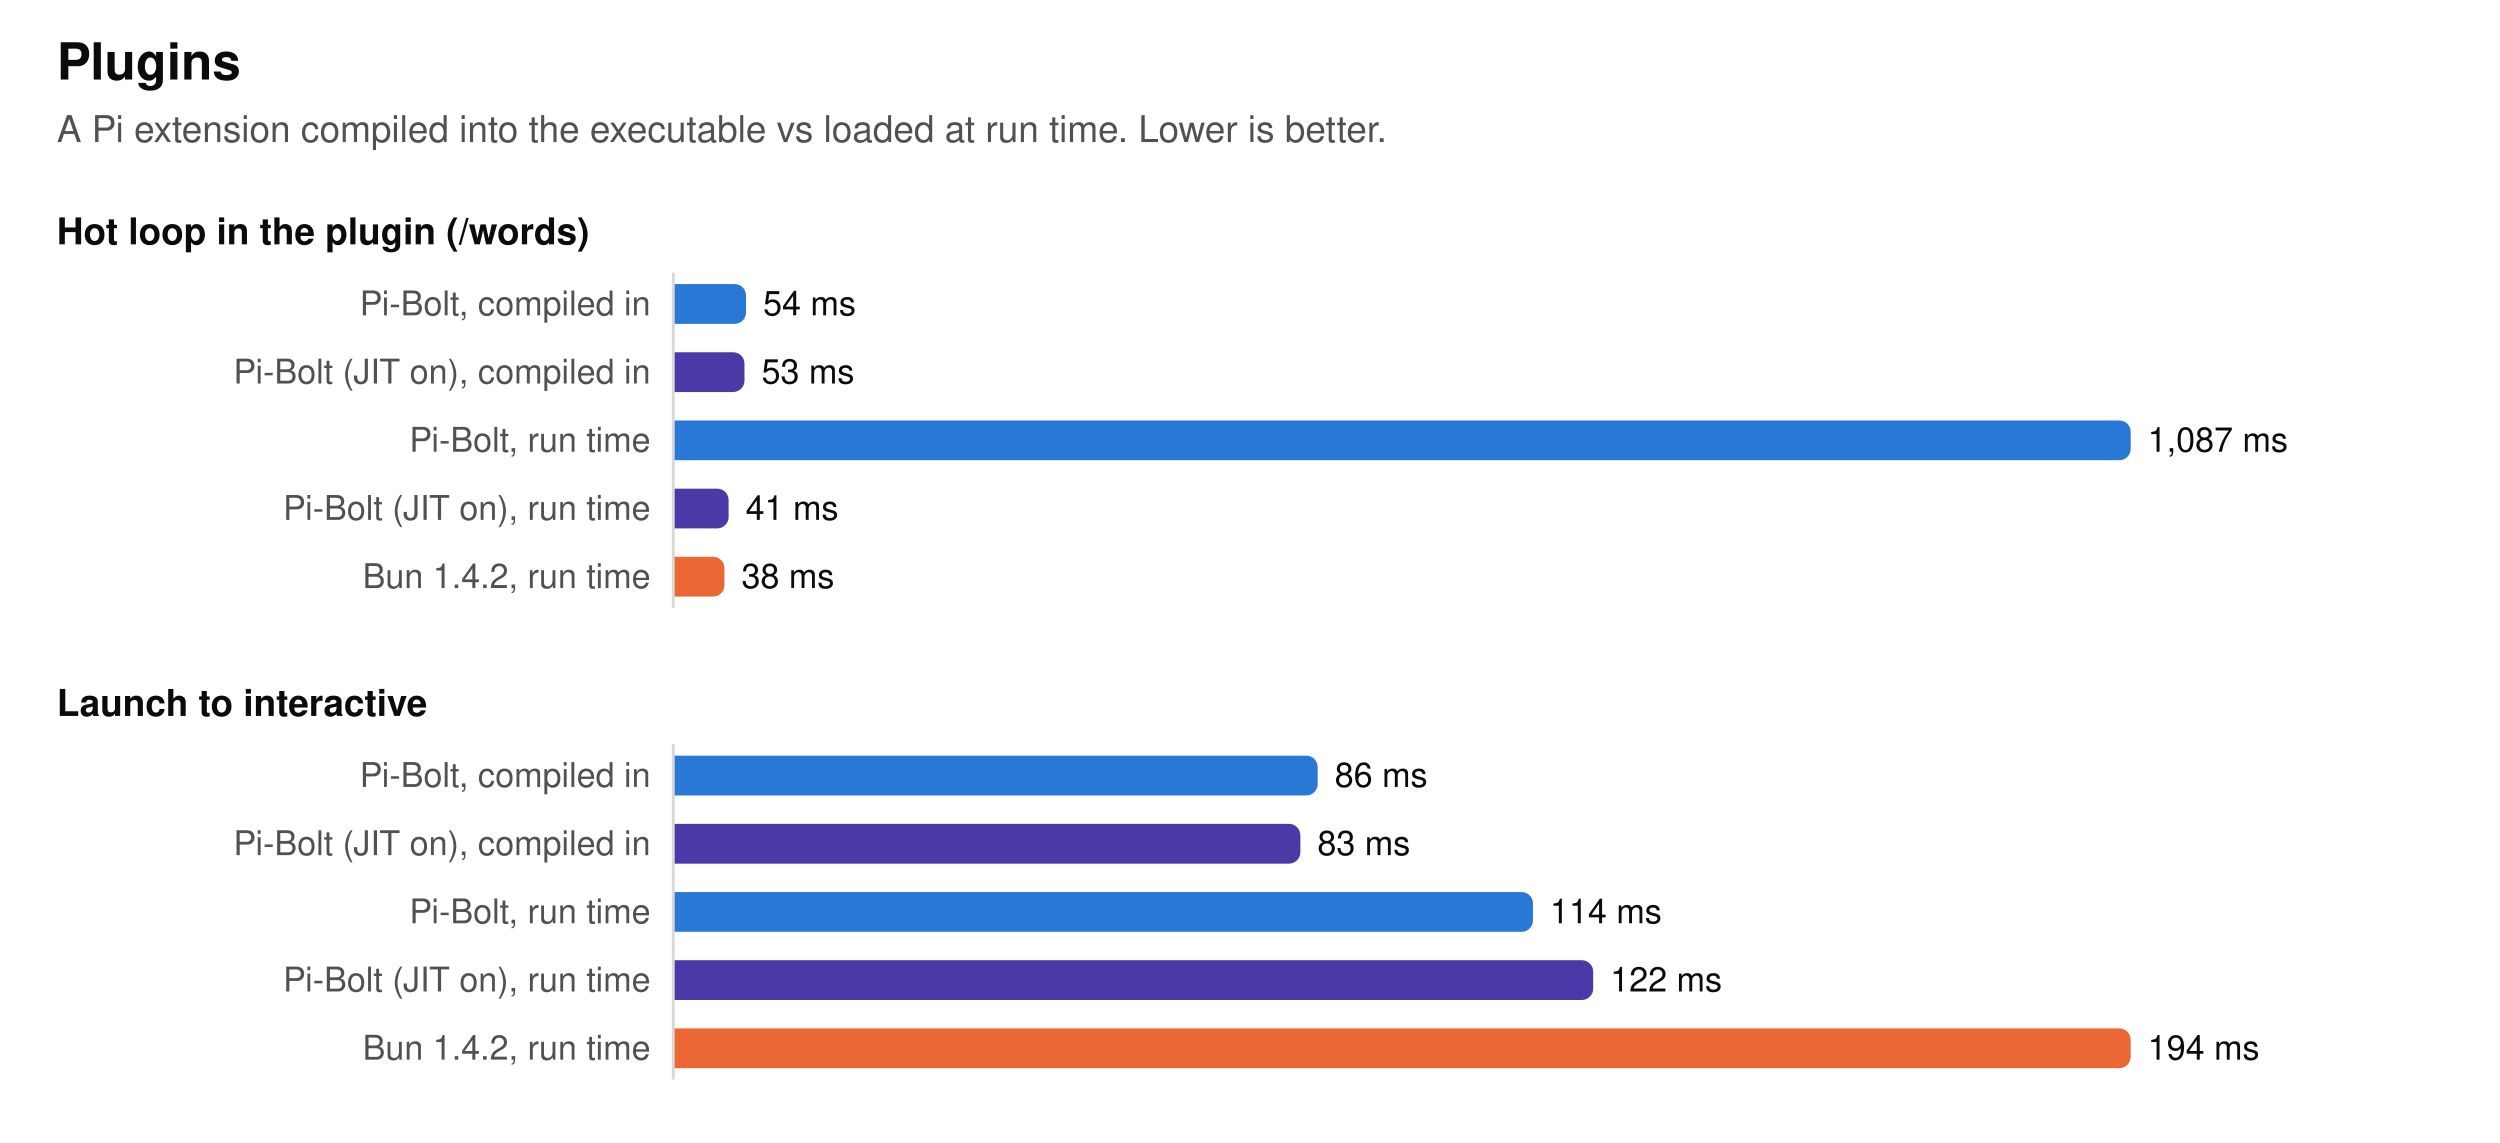
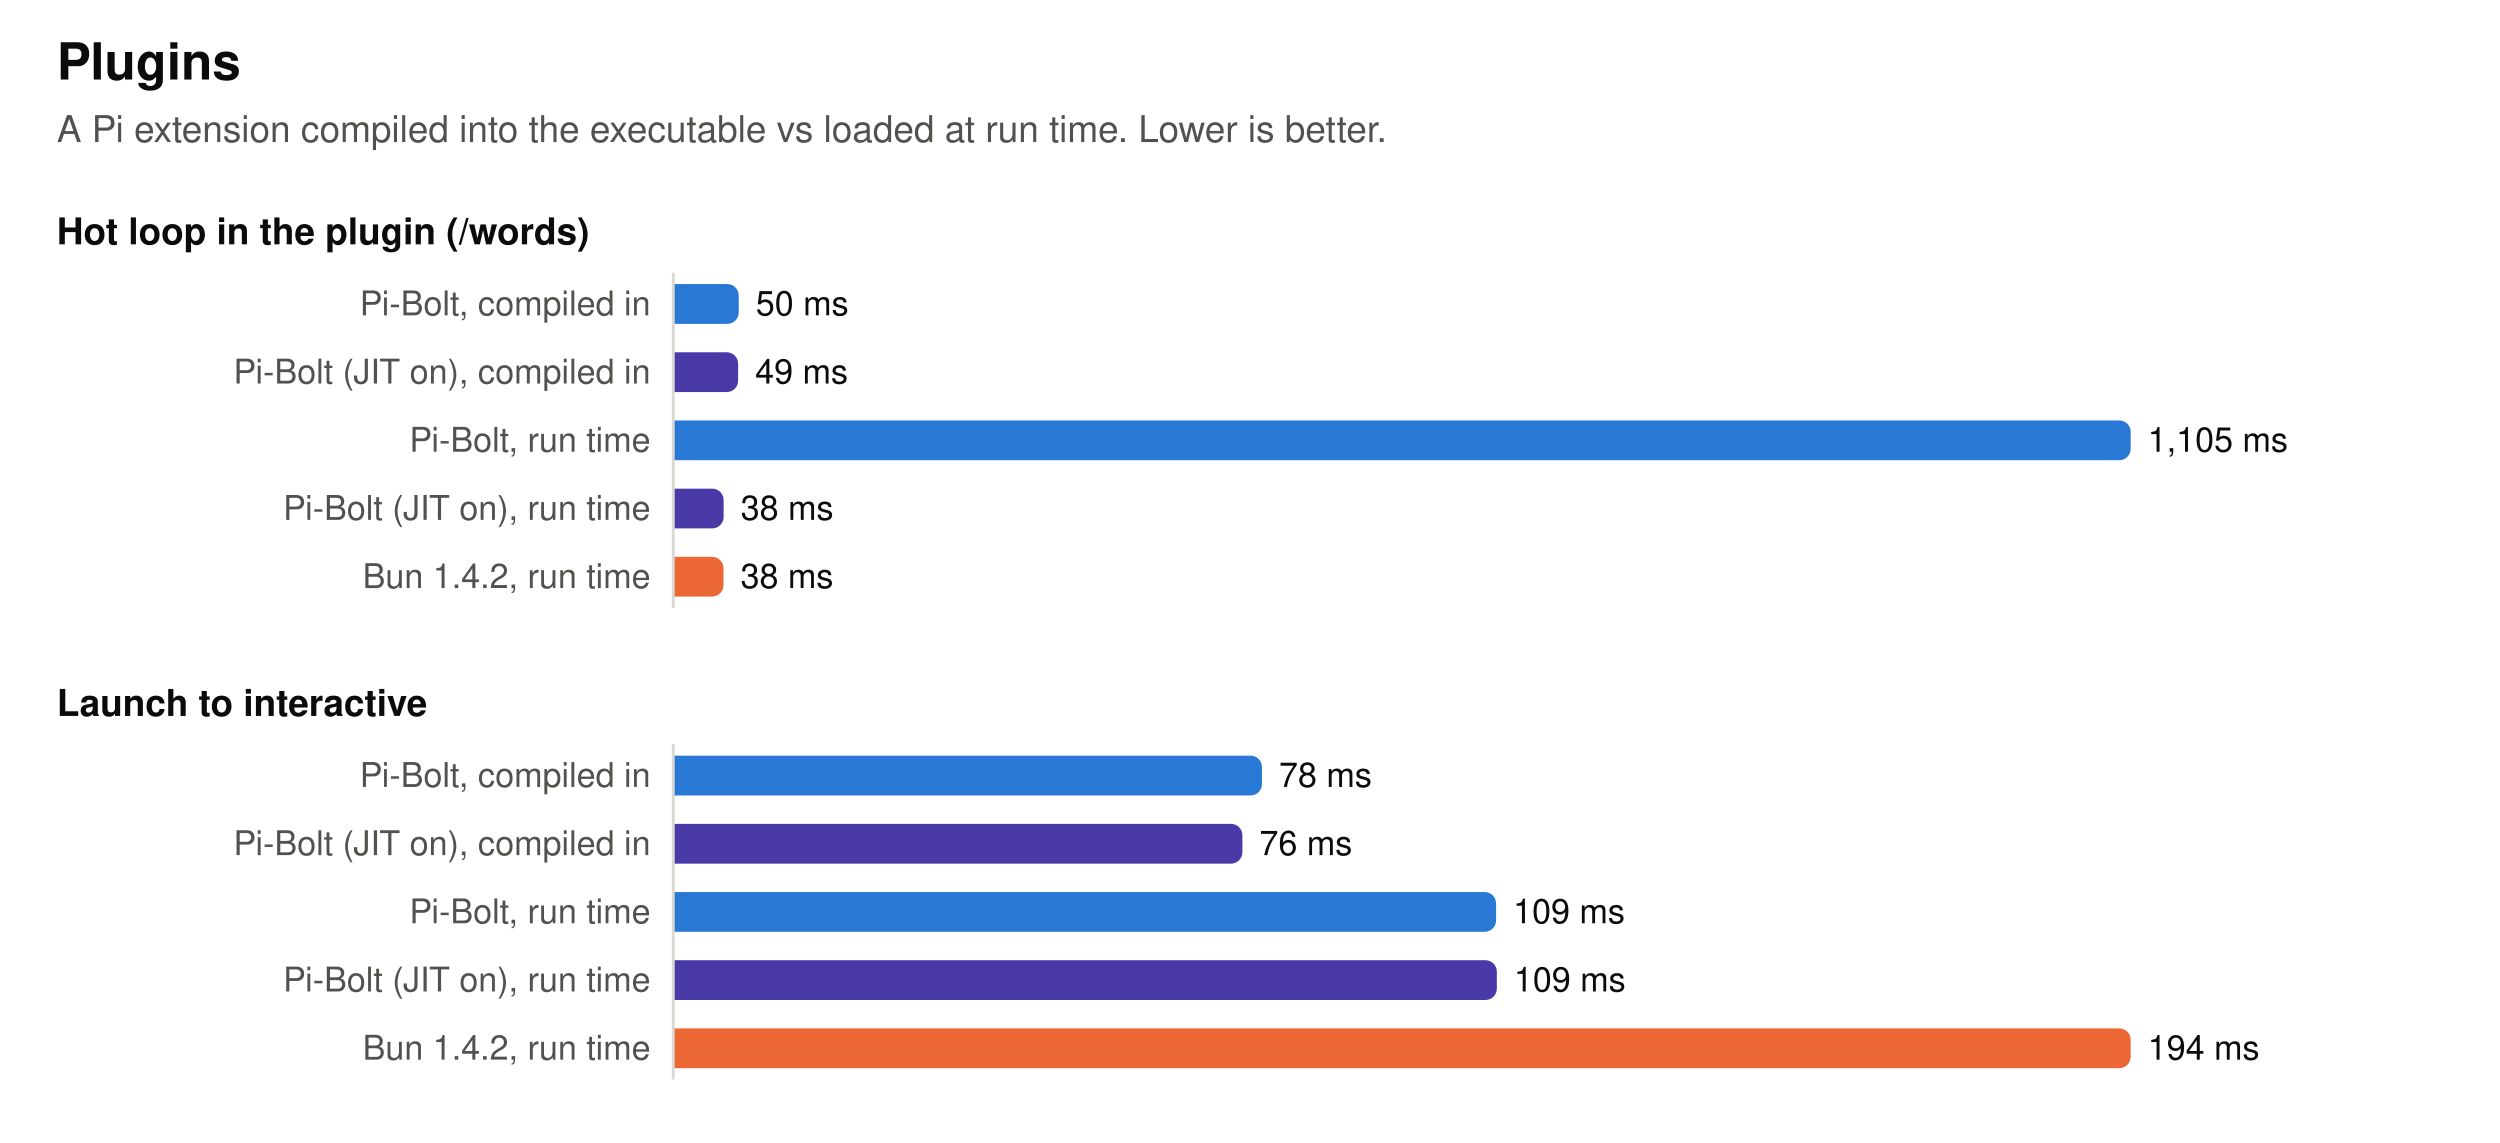
<svg xmlns="http://www.w3.org/2000/svg" width="880" height="402" viewBox="0 0 880 402" role="img" aria-label="Plugins: A Pi extension compiled into the executable vs loaded at run time. Lower is better.">
  <style>text{font-family:-apple-system, BlinkMacSystemFont, 'Segoe UI', Helvetica, Arial, sans-serif;font-variant-numeric:tabular-nums}</style>
  <text x="20" y="28" font-size="18" font-weight="600" fill="#0b0b0b">Plugins</text>
  <text x="20" y="50" font-size="13" fill="#52514e">A Pi extension compiled into the executable vs loaded at run time. Lower is better.</text>
  <text x="20" y="86" font-size="13" font-weight="600" fill="#0b0b0b">Hot loop in the plugin (/words)</text>
  <text x="229" y="111" font-size="12" text-anchor="end" fill="#52514e">Pi-Bolt, compiled in</text>
-   <path d="M237,100 h21.604 a4,4 0 0 1 4,4 v6 a4,4 0 0 1 -4,4 h-21.604 z" fill="#2a78d6" />
-   <text x="268.604" y="111" font-size="12" fill="#0b0b0b">54 ms</text>
+   <path d="M237,100 h19.035 a4,4 0 0 1 4,4 v6 a4,4 0 0 1 -4,4 h-19.035 z" fill="#2a78d6" />
+   <text x="266.035" y="111" font-size="12" fill="#0b0b0b">50 ms</text>
  <text x="229" y="135" font-size="12" text-anchor="end" fill="#52514e">Pi-Bolt (JIT on), compiled in</text>
-   <path d="M237,124 h21.061 a4,4 0 0 1 4,4 v6 a4,4 0 0 1 -4,4 h-21.061 z" fill="#4a3aa7" />
-   <text x="268.061" y="135" font-size="12" fill="#0b0b0b">53 ms</text>
+   <path d="M237,124 h18.826 a4,4 0 0 1 4,4 v6 a4,4 0 0 1 -4,4 h-18.826 z" fill="#4a3aa7" />
+   <text x="265.826" y="135" font-size="12" fill="#0b0b0b">49 ms</text>
  <text x="229" y="159" font-size="12" text-anchor="end" fill="#52514e">Pi-Bolt, run time</text>
  <path d="M237,148 h509.0 a4,4 0 0 1 4,4 v6 a4,4 0 0 1 -4,4 h-509.0 z" fill="#2a78d6" />
-   <text x="756.0" y="159" font-size="12" fill="#0b0b0b">1,087 ms</text>
+   <text x="756.0" y="159" font-size="12" fill="#0b0b0b">1,105 ms</text>
  <text x="229" y="183" font-size="12" text-anchor="end" fill="#52514e">Pi-Bolt (JIT on), run time</text>
-   <path d="M237,172 h15.468 a4,4 0 0 1 4,4 v6 a4,4 0 0 1 -4,4 h-15.468 z" fill="#4a3aa7" />
-   <text x="262.468" y="183" font-size="12" fill="#0b0b0b">41 ms</text>
+   <path d="M237,172 h13.718 a4,4 0 0 1 4,4 v6 a4,4 0 0 1 -4,4 h-13.718 z" fill="#4a3aa7" />
+   <text x="260.718" y="183" font-size="12" fill="#0b0b0b">38 ms</text>
  <text x="229" y="207" font-size="12" text-anchor="end" fill="#52514e">Bun 1.4.2, run time</text>
-   <path d="M237,196 h14.005 a4,4 0 0 1 4,4 v6 a4,4 0 0 1 -4,4 h-14.005 z" fill="#eb6834" />
-   <text x="261.005" y="207" font-size="12" fill="#0b0b0b">38 ms</text>
+   <path d="M237,196 h13.671 a4,4 0 0 1 4,4 v6 a4,4 0 0 1 -4,4 h-13.671 z" fill="#eb6834" />
+   <text x="260.671" y="207" font-size="12" fill="#0b0b0b">38 ms</text>
  <line x1="237" y1="96" x2="237" y2="214" stroke="#d9d8d3" />
  <text x="20" y="252" font-size="13" font-weight="600" fill="#0b0b0b">Launch to interactive</text>
  <text x="229" y="277" font-size="12" text-anchor="end" fill="#52514e">Pi-Bolt, compiled in</text>
-   <path d="M237,266 h222.822 a4,4 0 0 1 4,4 v6 a4,4 0 0 1 -4,4 h-222.822 z" fill="#2a78d6" />
-   <text x="469.822" y="277" font-size="12" fill="#0b0b0b">86 ms</text>
+   <path d="M237,266 h203.214 a4,4 0 0 1 4,4 v6 a4,4 0 0 1 -4,4 h-203.214 z" fill="#2a78d6" />
+   <text x="450.214" y="277" font-size="12" fill="#0b0b0b">78 ms</text>
  <text x="229" y="301" font-size="12" text-anchor="end" fill="#52514e">Pi-Bolt (JIT on), compiled in</text>
-   <path d="M237,290 h216.728 a4,4 0 0 1 4,4 v6 a4,4 0 0 1 -4,4 h-216.728 z" fill="#4a3aa7" />
-   <text x="463.728" y="301" font-size="12" fill="#0b0b0b">83 ms</text>
+   <path d="M237,290 h196.324 a4,4 0 0 1 4,4 v6 a4,4 0 0 1 -4,4 h-196.324 z" fill="#4a3aa7" />
+   <text x="443.324" y="301" font-size="12" fill="#0b0b0b">76 ms</text>
  <text x="229" y="325" font-size="12" text-anchor="end" fill="#52514e">Pi-Bolt, run time</text>
-   <path d="M237,314 h298.606 a4,4 0 0 1 4,4 v6 a4,4 0 0 1 -4,4 h-298.606 z" fill="#2a78d6" />
-   <text x="545.606" y="325" font-size="12" fill="#0b0b0b">114 ms</text>
+   <path d="M237,314 h285.622 a4,4 0 0 1 4,4 v6 a4,4 0 0 1 -4,4 h-285.622 z" fill="#2a78d6" />
+   <text x="532.622" y="325" font-size="12" fill="#0b0b0b">109 ms</text>
  <text x="229" y="349" font-size="12" text-anchor="end" fill="#52514e">Pi-Bolt (JIT on), run time</text>
-   <path d="M237,338 h319.805 a4,4 0 0 1 4,4 v6 a4,4 0 0 1 -4,4 h-319.805 z" fill="#4a3aa7" />
-   <text x="566.805" y="349" font-size="12" fill="#0b0b0b">122 ms</text>
+   <path d="M237,338 h285.887 a4,4 0 0 1 4,4 v6 a4,4 0 0 1 -4,4 h-285.887 z" fill="#4a3aa7" />
+   <text x="532.887" y="349" font-size="12" fill="#0b0b0b">109 ms</text>
  <text x="229" y="373" font-size="12" text-anchor="end" fill="#52514e">Bun 1.4.2, run time</text>
  <path d="M237,362 h509.0 a4,4 0 0 1 4,4 v6 a4,4 0 0 1 -4,4 h-509.0 z" fill="#eb6834" />
  <text x="756.0" y="373" font-size="12" fill="#0b0b0b">194 ms</text>
  <line x1="237" y1="262" x2="237" y2="380" stroke="#d9d8d3" />
</svg>
